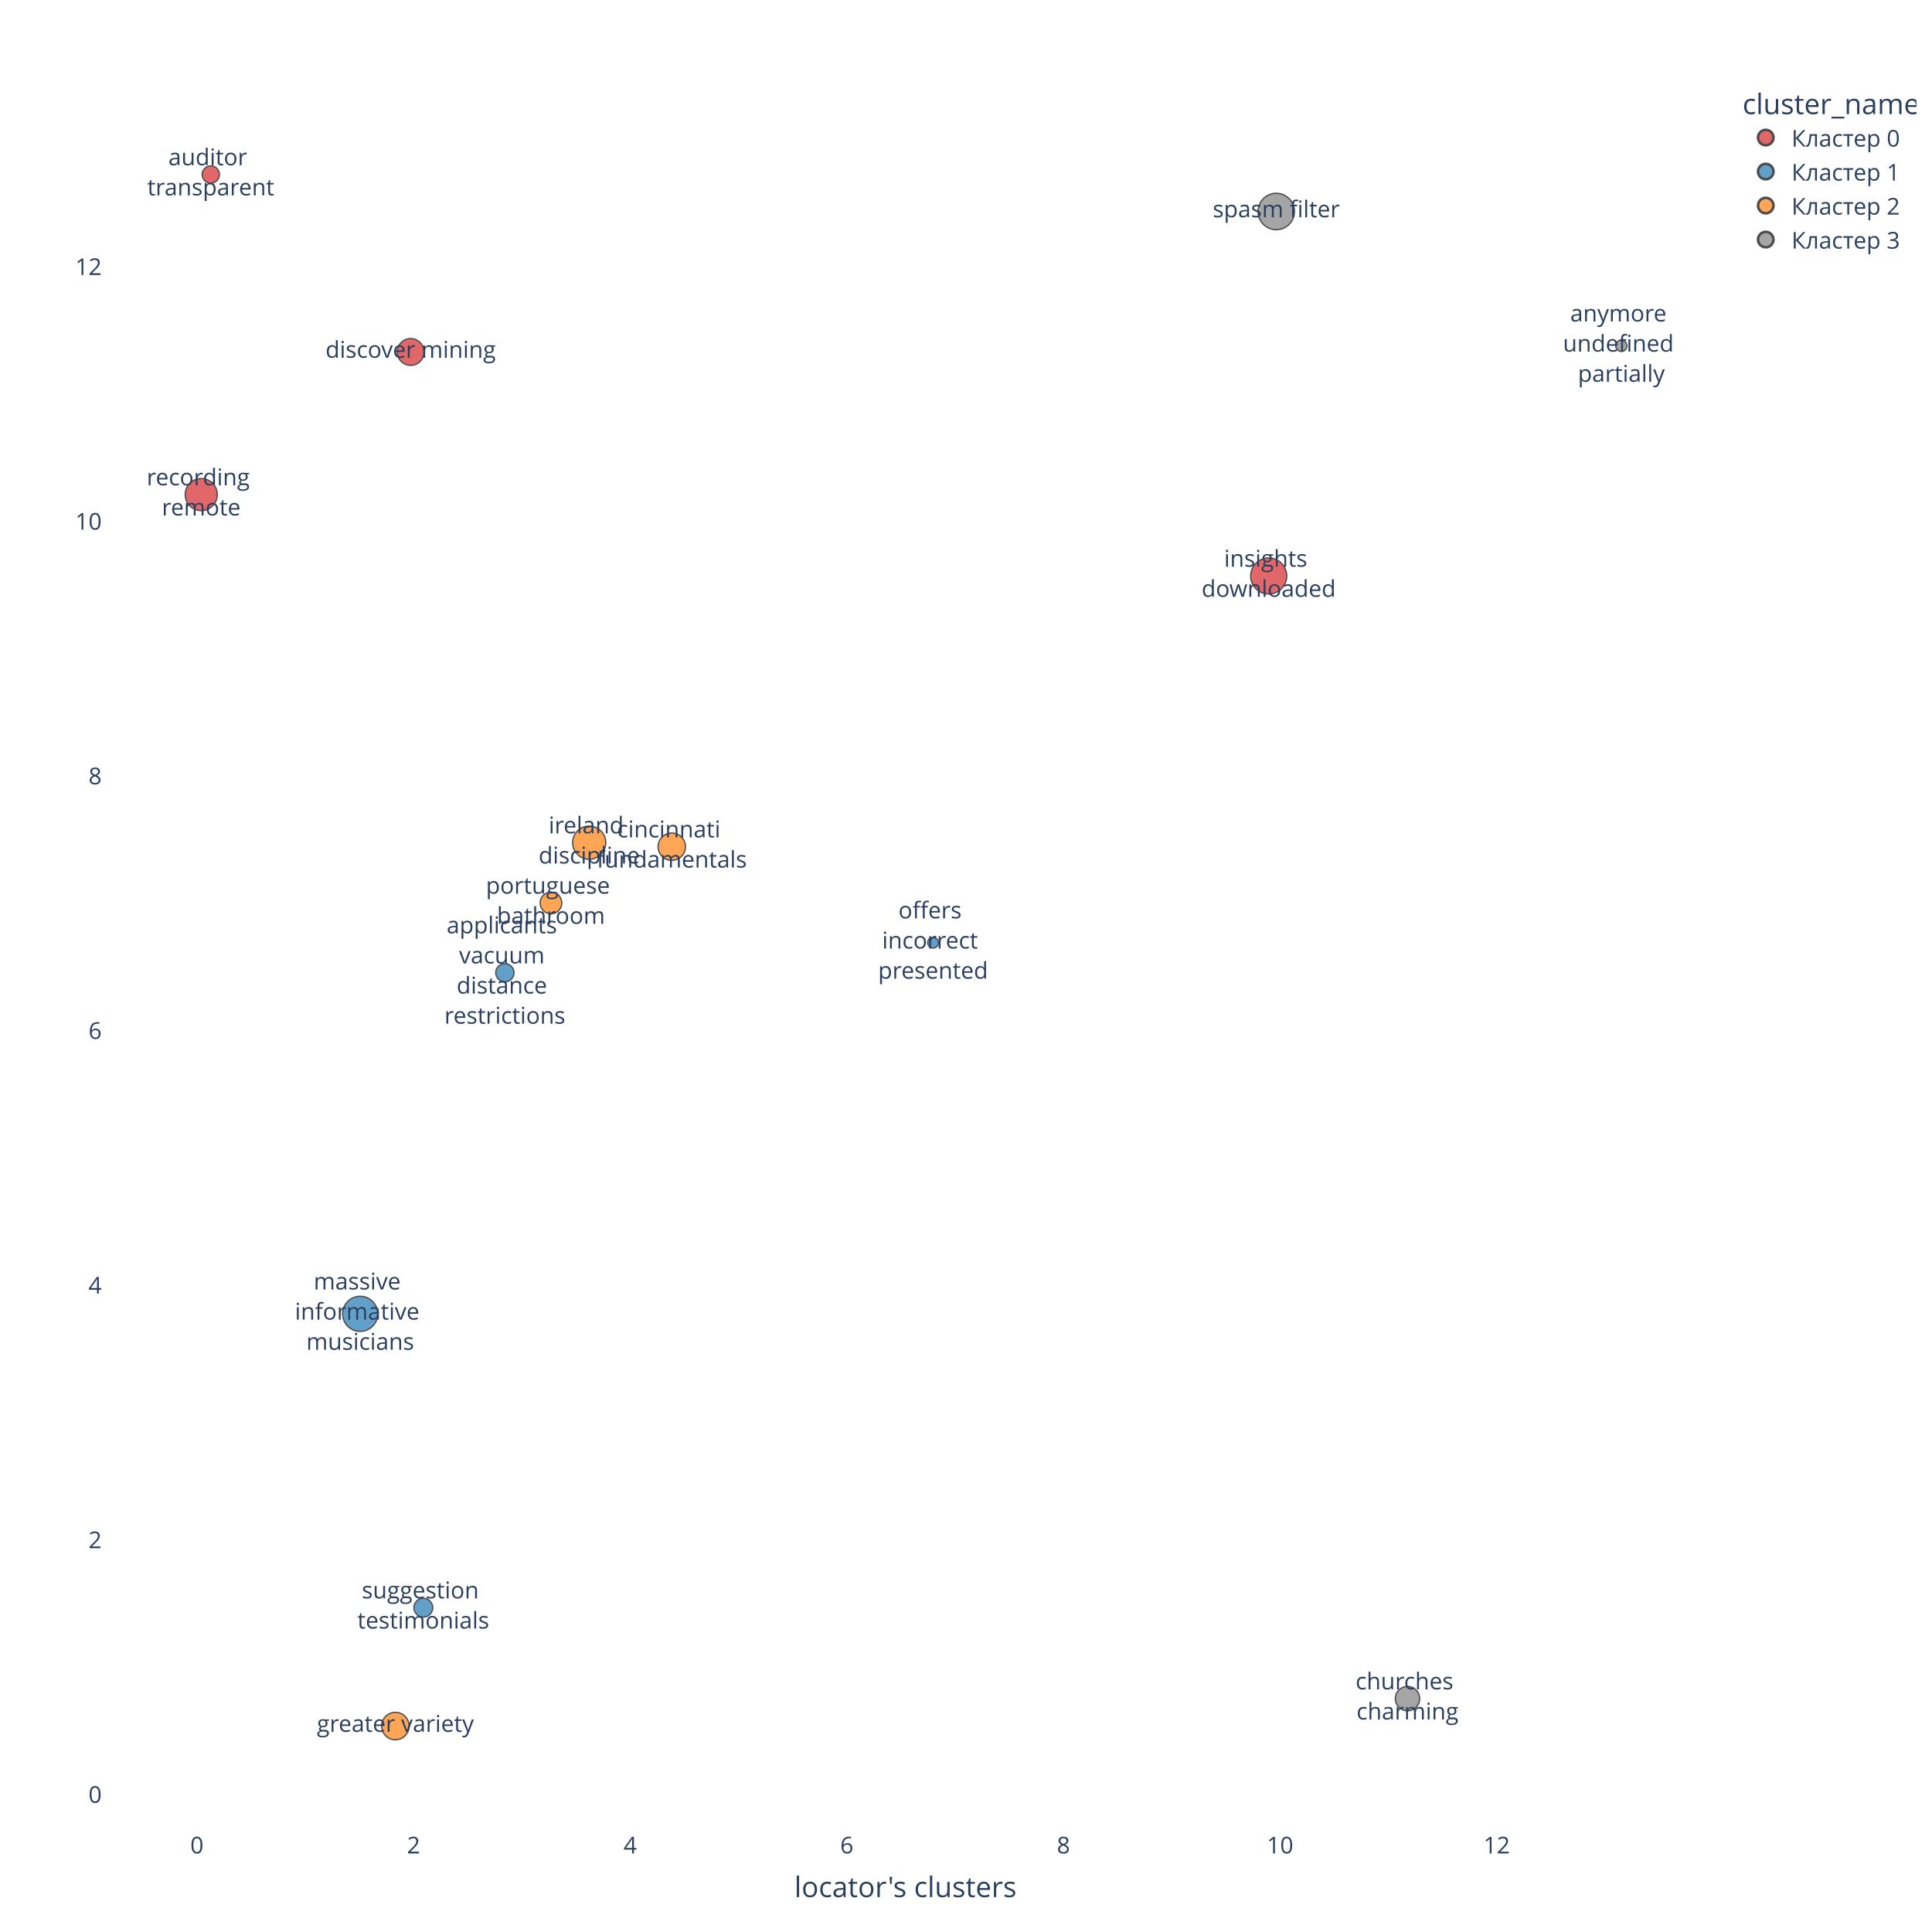
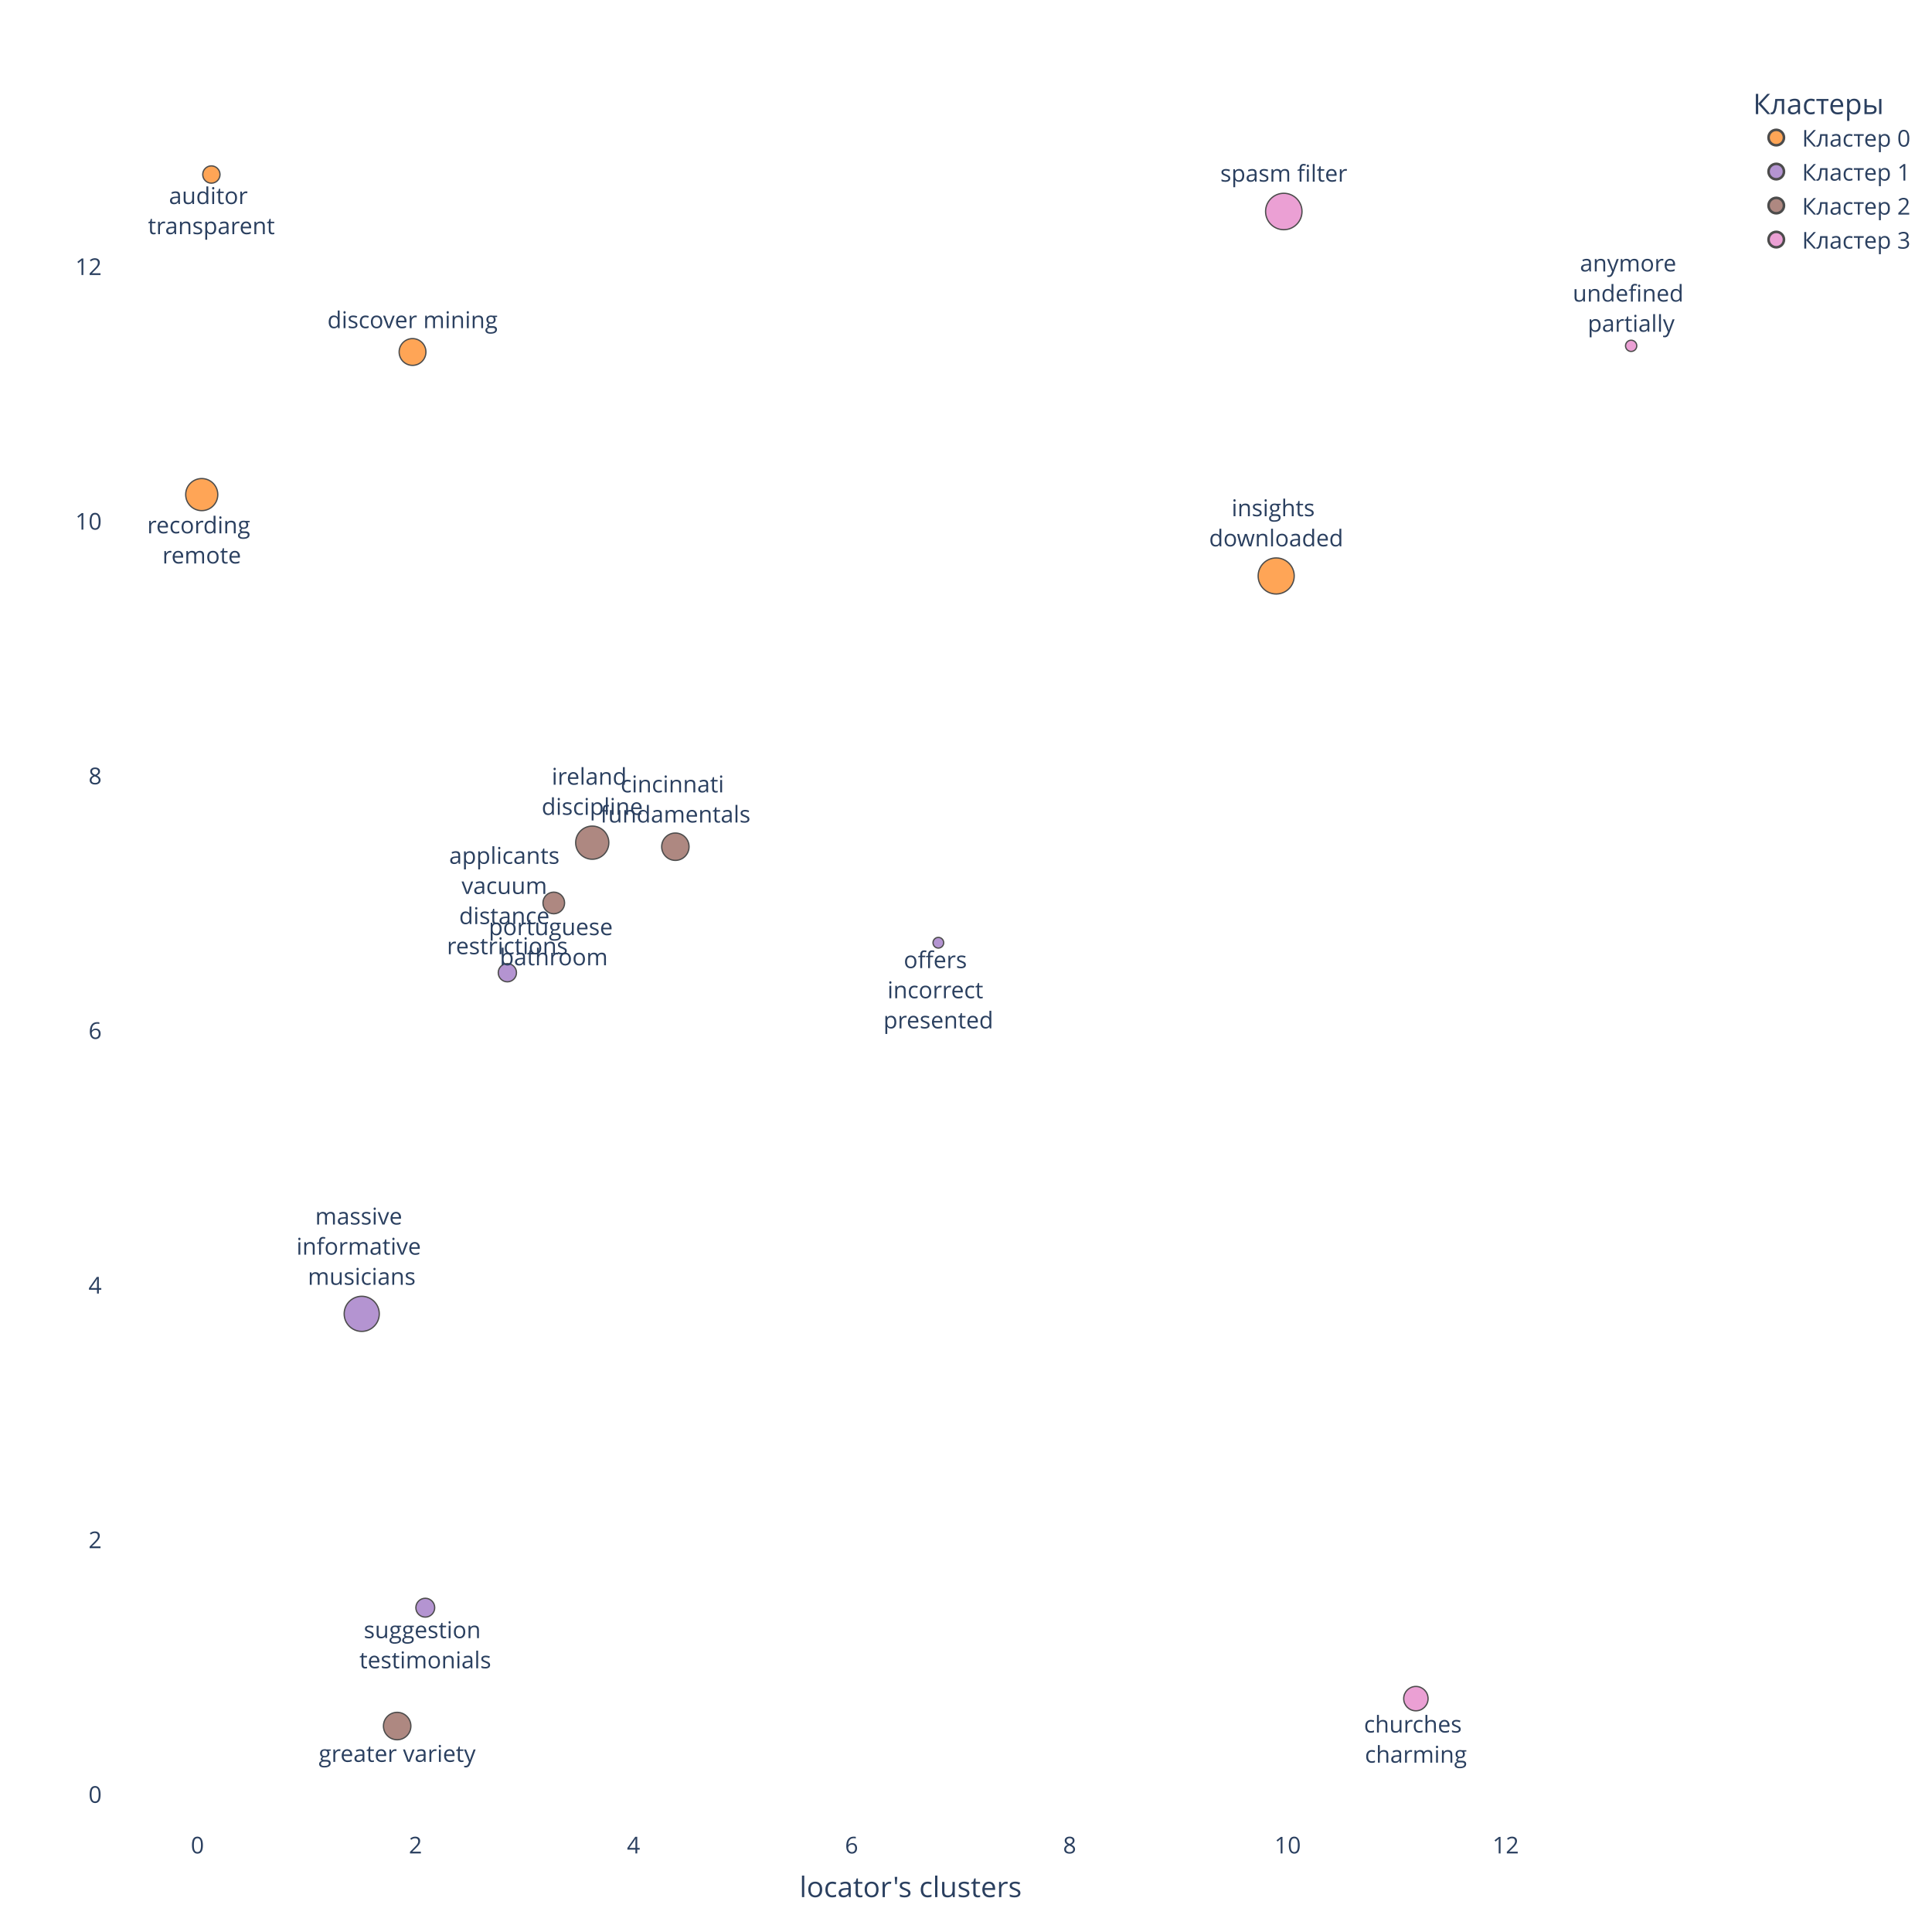
<svg xmlns="http://www.w3.org/2000/svg" class="main-svg" width="1500" height="1500" style="" viewBox="0 0 1500 1500">
  <rect x="0" y="0" width="1500" height="1500" style="fill: rgb(255, 255, 255); fill-opacity: 1;" />
-   <defs id="defs-ab2e9d">
+   <defs id="defs-fa1346">
    <g class="clips">
-       <clipPath id="clipab2e9dxyplot" class="plotclip">
-         <rect width="1246" height="1360" />
+       <clipPath id="clipfa1346xyplot" class="plotclip">
+         <rect width="1254" height="1360" />
      </clipPath>
-       <clipPath class="axesclip" id="clipab2e9dx">
-         <rect x="80" y="0" width="1246" height="1500" />
+       <clipPath class="axesclip" id="clipfa1346x">
+         <rect x="80" y="0" width="1254" height="1500" />
      </clipPath>
-       <clipPath class="axesclip" id="clipab2e9dy">
+       <clipPath class="axesclip" id="clipfa1346y">
        <rect x="0" y="60" width="1500" height="1360" />
      </clipPath>
-       <clipPath class="axesclip" id="clipab2e9dxy">
-         <rect x="80" y="60" width="1246" height="1360" />
+       <clipPath class="axesclip" id="clipfa1346xy">
+         <rect x="80" y="60" width="1254" height="1360" />
      </clipPath>
    </g>
    <g class="gradients" />
    <g class="patterns" />
  </defs>
  <g class="bglayer" />
  <g class="layer-below">
    <g class="imagelayer" />
    <g class="shapelayer" />
  </g>
  <g class="cartesianlayer">
    <g class="subplot xy">
      <g class="layer-subplot">
        <g class="shapelayer" />
        <g class="imagelayer" />
      </g>
      <g class="minor-gridlayer">
        <g class="x" />
        <g class="y" />
      </g>
      <g class="gridlayer">
        <g class="x">
-           <path class="xgrid crisp" transform="translate(321.1,0)" d="M0,60v1360" style="stroke: rgb(255, 255, 255); stroke-opacity: 1; stroke-width: 1px;" />
-           <path class="xgrid crisp" transform="translate(489.29,0)" d="M0,60v1360" style="stroke: rgb(255, 255, 255); stroke-opacity: 1; stroke-width: 1px;" />
-           <path class="xgrid crisp" transform="translate(657.48,0)" d="M0,60v1360" style="stroke: rgb(255, 255, 255); stroke-opacity: 1; stroke-width: 1px;" />
-           <path class="xgrid crisp" transform="translate(825.67,0)" d="M0,60v1360" style="stroke: rgb(255, 255, 255); stroke-opacity: 1; stroke-width: 1px;" />
-           <path class="xgrid crisp" transform="translate(993.86,0)" d="M0,60v1360" style="stroke: rgb(255, 255, 255); stroke-opacity: 1; stroke-width: 1px;" />
-           <path class="xgrid crisp" transform="translate(1162.05,0)" d="M0,60v1360" style="stroke: rgb(255, 255, 255); stroke-opacity: 1; stroke-width: 1px;" />
+           <path class="xgrid crisp" transform="translate(322.58,0)" d="M0,60v1360" style="stroke: rgb(255, 255, 255); stroke-opacity: 1; stroke-width: 1px;" />
+           <path class="xgrid crisp" transform="translate(491.87,0)" d="M0,60v1360" style="stroke: rgb(255, 255, 255); stroke-opacity: 1; stroke-width: 1px;" />
+           <path class="xgrid crisp" transform="translate(661.16,0)" d="M0,60v1360" style="stroke: rgb(255, 255, 255); stroke-opacity: 1; stroke-width: 1px;" />
+           <path class="xgrid crisp" transform="translate(830.45,0)" d="M0,60v1360" style="stroke: rgb(255, 255, 255); stroke-opacity: 1; stroke-width: 1px;" />
+           <path class="xgrid crisp" transform="translate(999.73,0)" d="M0,60v1360" style="stroke: rgb(255, 255, 255); stroke-opacity: 1; stroke-width: 1px;" />
+           <path class="xgrid crisp" transform="translate(1169.02,0)" d="M0,60v1360" style="stroke: rgb(255, 255, 255); stroke-opacity: 1; stroke-width: 1px;" />
        </g>
        <g class="y">
-           <path class="ygrid crisp" transform="translate(0,1195.71)" d="M80,0h1246" style="stroke: rgb(255, 255, 255); stroke-opacity: 1; stroke-width: 1px;" />
-           <path class="ygrid crisp" transform="translate(0,998.01)" d="M80,0h1246" style="stroke: rgb(255, 255, 255); stroke-opacity: 1; stroke-width: 1px;" />
-           <path class="ygrid crisp" transform="translate(0,800.31)" d="M80,0h1246" style="stroke: rgb(255, 255, 255); stroke-opacity: 1; stroke-width: 1px;" />
-           <path class="ygrid crisp" transform="translate(0,602.61)" d="M80,0h1246" style="stroke: rgb(255, 255, 255); stroke-opacity: 1; stroke-width: 1px;" />
-           <path class="ygrid crisp" transform="translate(0,404.91)" d="M80,0h1246" style="stroke: rgb(255, 255, 255); stroke-opacity: 1; stroke-width: 1px;" />
-           <path class="ygrid crisp" transform="translate(0,207.22)" d="M80,0h1246" style="stroke: rgb(255, 255, 255); stroke-opacity: 1; stroke-width: 1px;" />
+           <path class="ygrid crisp" transform="translate(0,1195.71)" d="M80,0h1254" style="stroke: rgb(255, 255, 255); stroke-opacity: 1; stroke-width: 1px;" />
+           <path class="ygrid crisp" transform="translate(0,998.01)" d="M80,0h1254" style="stroke: rgb(255, 255, 255); stroke-opacity: 1; stroke-width: 1px;" />
+           <path class="ygrid crisp" transform="translate(0,800.31)" d="M80,0h1254" style="stroke: rgb(255, 255, 255); stroke-opacity: 1; stroke-width: 1px;" />
+           <path class="ygrid crisp" transform="translate(0,602.61)" d="M80,0h1254" style="stroke: rgb(255, 255, 255); stroke-opacity: 1; stroke-width: 1px;" />
+           <path class="ygrid crisp" transform="translate(0,404.91)" d="M80,0h1254" style="stroke: rgb(255, 255, 255); stroke-opacity: 1; stroke-width: 1px;" />
+           <path class="ygrid crisp" transform="translate(0,207.22)" d="M80,0h1254" style="stroke: rgb(255, 255, 255); stroke-opacity: 1; stroke-width: 1px;" />
        </g>
      </g>
      <g class="zerolinelayer">
-         <path class="xzl zl crisp" transform="translate(152.91,0)" d="M0,60v1360" style="stroke: rgb(255, 255, 255); stroke-opacity: 1; stroke-width: 2px;" />
-         <path class="yzl zl crisp" transform="translate(0,1393.41)" d="M80,0h1246" style="stroke: rgb(255, 255, 255); stroke-opacity: 1; stroke-width: 2px;" />
+         <path class="xzl zl crisp" transform="translate(153.29,0)" d="M0,60v1360" style="stroke: rgb(255, 255, 255); stroke-opacity: 1; stroke-width: 2px;" />
+         <path class="yzl zl crisp" transform="translate(0,1393.41)" d="M80,0h1254" style="stroke: rgb(255, 255, 255); stroke-opacity: 1; stroke-width: 2px;" />
      </g>
      <path class="xlines-below" />
      <path class="ylines-below" />
      <g class="overlines-below" />
      <g class="xaxislayer-below" />
      <g class="yaxislayer-below" />
      <g class="overaxes-below" />
-       <g class="plot" transform="translate(80,60)" clip-path="url(#clipab2e9dxyplot)">
+       <g class="plot" transform="translate(80,60)" clip-path="url(#clipfa1346xyplot)">
        <g class="scatterlayer mlayer">
-           <g class="trace scatter trace9d54e7" style="stroke-miterlimit: 2; opacity: 1;">
+           <g class="trace scatter trace980d68" style="stroke-miterlimit: 2; opacity: 1;">
            <g class="fills" />
            <g class="errorbars" />
            <g class="lines" />
            <g class="points">
-               <path class="point" transform="translate(905.02,387.18)" d="M14,0A14,14 0 1,1 0,-14A14,14 0 0,1 14,0Z" style="opacity: 0.7; stroke-width: 1px; fill: rgb(214, 39, 40); fill-opacity: 1; stroke: rgb(0, 0, 0); stroke-opacity: 1;" />
-               <path class="point" transform="translate(76.23,324)" d="M12.46,0A12.46,12.46 0 1,1 0,-12.46A12.46,12.46 0 0,1 12.46,0Z" style="opacity: 0.7; stroke-width: 1px; fill: rgb(214, 39, 40); fill-opacity: 1; stroke: rgb(0, 0, 0); stroke-opacity: 1;" />
-               <path class="point" transform="translate(238.83,213.27)" d="M10.4,0A10.4,10.4 0 1,1 0,-10.4A10.4,10.4 0 0,1 10.4,0Z" style="opacity: 0.7; stroke-width: 1px; fill: rgb(214, 39, 40); fill-opacity: 1; stroke: rgb(0, 0, 0); stroke-opacity: 1;" />
-               <path class="point" transform="translate(83.66,75.5)" d="M6.71,0A6.71,6.71 0 1,1 0,-6.71A6.71,6.71 0 0,1 6.71,0Z" style="opacity: 0.7; stroke-width: 1px; fill: rgb(214, 39, 40); fill-opacity: 1; stroke: rgb(0, 0, 0); stroke-opacity: 1;" />
+               <path class="point" transform="translate(910.83,387.18)" d="M14,0A14,14 0 1,1 0,-14A14,14 0 0,1 14,0Z" style="opacity: 0.7; stroke-width: 1px; fill: rgb(255, 127, 14); fill-opacity: 1; stroke: rgb(0, 0, 0); stroke-opacity: 1;" />
+               <path class="point" transform="translate(76.63,324)" d="M12.46,0A12.46,12.46 0 1,1 0,-12.46A12.46,12.46 0 0,1 12.46,0Z" style="opacity: 0.7; stroke-width: 1px; fill: rgb(255, 127, 14); fill-opacity: 1; stroke: rgb(0, 0, 0); stroke-opacity: 1;" />
+               <path class="point" transform="translate(240.29,213.27)" d="M10.4,0A10.4,10.4 0 1,1 0,-10.4A10.4,10.4 0 0,1 10.4,0Z" style="opacity: 0.7; stroke-width: 1px; fill: rgb(255, 127, 14); fill-opacity: 1; stroke: rgb(0, 0, 0); stroke-opacity: 1;" />
+               <path class="point" transform="translate(84.11,75.5)" d="M6.71,0A6.71,6.71 0 1,1 0,-6.71A6.71,6.71 0 0,1 6.71,0Z" style="opacity: 0.7; stroke-width: 1px; fill: rgb(255, 127, 14); fill-opacity: 1; stroke: rgb(0, 0, 0); stroke-opacity: 1;" />
            </g>
            <g class="text">
-               <g class="textpoint" transform="translate(0,-7.2)">
-                 <text x="905.02" y="387.18" text-anchor="middle" style="font-family: 'Open Sans', verdana, arial, sans-serif; font-size: 18px; fill: rgb(42, 63, 95); fill-opacity: 1; white-space: pre;">
-                   <tspan class="line" dy="0em" x="905.02" y="387.18">insights</tspan>
-                   <tspan class="line" dy="1.3em" x="905.02" y="387.18">downloaded</tspan>
-                 </text>
-               </g>
-               <g class="textpoint" transform="translate(0,-7.2)">
-                 <text x="76.23" y="324" text-anchor="middle" style="font-family: 'Open Sans', verdana, arial, sans-serif; font-size: 18px; fill: rgb(42, 63, 95); fill-opacity: 1; white-space: pre;">
-                   <tspan class="line" dy="0em" x="76.23" y="324">recording</tspan>
-                   <tspan class="line" dy="1.3em" x="76.23" y="324">remote</tspan>
-                 </text>
-               </g>
-               <g class="textpoint" transform="translate(0,4.5)">
-                 <text x="238.83" y="213.27" text-anchor="middle" style="font-family: 'Open Sans', verdana, arial, sans-serif; font-size: 18px; fill: rgb(42, 63, 95); fill-opacity: 1; white-space: pre;">discover mining</text>
-               </g>
-               <g class="textpoint" transform="translate(0,-7.2)">
-                 <text x="83.66" y="75.5" text-anchor="middle" style="font-family: 'Open Sans', verdana, arial, sans-serif; font-size: 18px; fill: rgb(42, 63, 95); fill-opacity: 1; white-space: pre;">
-                   <tspan class="line" dy="0em" x="83.66" y="75.5">auditor</tspan>
-                   <tspan class="line" dy="1.3em" x="83.66" y="75.5">transparent</tspan>
-                 </text>
-               </g>
-             </g>
-           </g>
-           <g class="trace scatter trace3a9d0d" style="stroke-miterlimit: 2; opacity: 1;">
+               <g class="textpoint" transform="translate(0,-46.39704)">
+                 <text x="910.83" y="387.18" text-anchor="middle" style="font-family: 'Open Sans', verdana, arial, sans-serif; font-size: 18px; fill: rgb(42, 63, 95); fill-opacity: 1; white-space: pre;">
+                   <tspan class="line" dy="0em" x="910.83" y="387.18">insights</tspan>
+                   <tspan class="line" dy="1.3em" x="910.83" y="387.18">downloaded</tspan>
+                 </text>
+               </g>
+               <g class="textpoint" transform="translate(0,30.07593)">
+                 <text x="76.63" y="324" text-anchor="middle" style="font-family: 'Open Sans', verdana, arial, sans-serif; font-size: 18px; fill: rgb(42, 63, 95); fill-opacity: 1; white-space: pre;">
+                   <tspan class="line" dy="0em" x="76.63" y="324">recording</tspan>
+                   <tspan class="line" dy="1.3em" x="76.63" y="324">remote</tspan>
+                 </text>
+               </g>
+               <g class="textpoint" transform="translate(0,-18.50157)">
+                 <text x="240.29" y="213.27" text-anchor="middle" style="font-family: 'Open Sans', verdana, arial, sans-serif; font-size: 18px; fill: rgb(42, 63, 95); fill-opacity: 1; white-space: pre;">discover mining</text>
+               </g>
+               <g class="textpoint" transform="translate(0,22.88999)">
+                 <text x="84.11" y="75.5" text-anchor="middle" style="font-family: 'Open Sans', verdana, arial, sans-serif; font-size: 18px; fill: rgb(42, 63, 95); fill-opacity: 1; white-space: pre;">
+                   <tspan class="line" dy="0em" x="84.11" y="75.5">auditor</tspan>
+                   <tspan class="line" dy="1.3em" x="84.11" y="75.5">transparent</tspan>
+                 </text>
+               </g>
+             </g>
+           </g>
+           <g class="trace scatter trace4c82ba" style="stroke-miterlimit: 2; opacity: 1;">
            <g class="fills" />
            <g class="errorbars" />
            <g class="lines" />
            <g class="points">
-               <path class="point" transform="translate(199.64,960.06)" d="M13.63,0A13.63,13.63 0 1,1 0,-13.63A13.63,13.63 0 0,1 13.63,0Z" style="opacity: 0.7; stroke-width: 1px; fill: rgb(31, 119, 180); fill-opacity: 1; stroke: rgb(0, 0, 0); stroke-opacity: 1;" />
-               <path class="point" transform="translate(248.66,1188.2)" d="M7.32,0A7.32,7.32 0 1,1 0,-7.32A7.32,7.32 0 0,1 7.32,0Z" style="opacity: 0.7; stroke-width: 1px; fill: rgb(31, 119, 180); fill-opacity: 1; stroke: rgb(0, 0, 0); stroke-opacity: 1;" />
-               <path class="point" transform="translate(311.98,695.21)" d="M7.08,0A7.08,7.08 0 1,1 0,-7.08A7.08,7.08 0 0,1 7.08,0Z" style="opacity: 0.7; stroke-width: 1px; fill: rgb(31, 119, 180); fill-opacity: 1; stroke: rgb(0, 0, 0); stroke-opacity: 1;" />
-               <path class="point" transform="translate(644.42,671.94)" d="M4.15,0A4.15,4.15 0 1,1 0,-4.15A4.15,4.15 0 0,1 4.15,0Z" style="opacity: 0.7; stroke-width: 1px; fill: rgb(31, 119, 180); fill-opacity: 1; stroke: rgb(0, 0, 0); stroke-opacity: 1;" />
+               <path class="point" transform="translate(200.84,960.06)" d="M13.63,0A13.63,13.63 0 1,1 0,-13.63A13.63,13.63 0 0,1 13.63,0Z" style="opacity: 0.7; stroke-width: 1px; fill: rgb(148, 103, 189); fill-opacity: 1; stroke: rgb(0, 0, 0); stroke-opacity: 1;" />
+               <path class="point" transform="translate(250.19,1188.2)" d="M7.32,0A7.32,7.32 0 1,1 0,-7.32A7.32,7.32 0 0,1 7.32,0Z" style="opacity: 0.7; stroke-width: 1px; fill: rgb(148, 103, 189); fill-opacity: 1; stroke: rgb(0, 0, 0); stroke-opacity: 1;" />
+               <path class="point" transform="translate(313.92,695.21)" d="M7.08,0A7.08,7.08 0 1,1 0,-7.08A7.08,7.08 0 0,1 7.08,0Z" style="opacity: 0.7; stroke-width: 1px; fill: rgb(148, 103, 189); fill-opacity: 1; stroke: rgb(0, 0, 0); stroke-opacity: 1;" />
+               <path class="point" transform="translate(648.53,671.94)" d="M4.15,0A4.15,4.15 0 1,1 0,-4.15A4.15,4.15 0 0,1 4.15,0Z" style="opacity: 0.7; stroke-width: 1px; fill: rgb(148, 103, 189); fill-opacity: 1; stroke: rgb(0, 0, 0); stroke-opacity: 1;" />
            </g>
            <g class="text">
-               <g class="textpoint" transform="translate(0,-18.9)">
-                 <text x="199.64" y="960.06" text-anchor="middle" style="font-family: 'Open Sans', verdana, arial, sans-serif; font-size: 18px; fill: rgb(42, 63, 95); fill-opacity: 1; white-space: pre;">
-                   <tspan class="line" dy="0em" x="199.64" y="960.06">massive</tspan>
-                   <tspan class="line" dy="1.3em" x="199.64" y="960.06">informative</tspan>
-                   <tspan class="line" dy="2.6em" x="199.64" y="960.06">musicians</tspan>
-                 </text>
-               </g>
-               <g class="textpoint" transform="translate(0,-7.2)">
-                 <text x="248.66" y="1188.2" text-anchor="middle" style="font-family: 'Open Sans', verdana, arial, sans-serif; font-size: 18px; fill: rgb(42, 63, 95); fill-opacity: 1; white-space: pre;">
-                   <tspan class="line" dy="0em" x="248.66" y="1188.2">suggestion</tspan>
-                   <tspan class="line" dy="1.3em" x="248.66" y="1188.2">testimonials</tspan>
-                 </text>
-               </g>
-               <g class="textpoint" transform="translate(0,-30.6)">
-                 <text x="311.98" y="695.21" text-anchor="middle" style="font-family: 'Open Sans', verdana, arial, sans-serif; font-size: 18px; fill: rgb(42, 63, 95); fill-opacity: 1; white-space: pre;">
-                   <tspan class="line" dy="0em" x="311.98" y="695.21">applicants</tspan>
-                   <tspan class="line" dy="1.3em" x="311.98" y="695.21">vacuum</tspan>
-                   <tspan class="line" dy="2.6em" x="311.98" y="695.21">distance</tspan>
-                   <tspan class="line" dy="3.9em" x="311.98" y="695.21">restrictions</tspan>
-                 </text>
-               </g>
-               <g class="textpoint" transform="translate(0,-18.9)">
-                 <text x="644.42" y="671.94" text-anchor="middle" style="font-family: 'Open Sans', verdana, arial, sans-serif; font-size: 18px; fill: rgb(42, 63, 95); fill-opacity: 1; white-space: pre;">
-                   <tspan class="line" dy="0em" x="644.42" y="671.94">offers</tspan>
-                   <tspan class="line" dy="1.3em" x="644.42" y="671.94">incorrect</tspan>
-                   <tspan class="line" dy="2.6em" x="644.42" y="671.94">presented</tspan>
-                 </text>
-               </g>
-             </g>
-           </g>
-           <g class="trace scatter trace9e0eb6" style="stroke-miterlimit: 2; opacity: 1;">
+               <g class="textpoint" transform="translate(0,-69.34199)">
+                 <text x="200.84" y="960.06" text-anchor="middle" style="font-family: 'Open Sans', verdana, arial, sans-serif; font-size: 18px; fill: rgb(42, 63, 95); fill-opacity: 1; white-space: pre;">
+                   <tspan class="line" dy="0em" x="200.84" y="960.06">massive</tspan>
+                   <tspan class="line" dy="1.3em" x="200.84" y="960.06">informative</tspan>
+                   <tspan class="line" dy="2.6em" x="200.84" y="960.06">musicians</tspan>
+                 </text>
+               </g>
+               <g class="textpoint" transform="translate(0,23.65249)">
+                 <text x="250.19" y="1188.2" text-anchor="middle" style="font-family: 'Open Sans', verdana, arial, sans-serif; font-size: 18px; fill: rgb(42, 63, 95); fill-opacity: 1; white-space: pre;">
+                   <tspan class="line" dy="0em" x="250.19" y="1188.2">suggestion</tspan>
+                   <tspan class="line" dy="1.3em" x="250.19" y="1188.2">testimonials</tspan>
+                 </text>
+               </g>
+               <g class="textpoint" transform="translate(0,-84.55537)">
+                 <text x="313.92" y="695.21" text-anchor="middle" style="font-family: 'Open Sans', verdana, arial, sans-serif; font-size: 18px; fill: rgb(42, 63, 95); fill-opacity: 1; white-space: pre;">
+                   <tspan class="line" dy="0em" x="313.92" y="695.21">applicants</tspan>
+                   <tspan class="line" dy="1.3em" x="313.92" y="695.21">vacuum</tspan>
+                   <tspan class="line" dy="2.6em" x="313.92" y="695.21">distance</tspan>
+                   <tspan class="line" dy="3.9em" x="313.92" y="695.21">restrictions</tspan>
+                 </text>
+               </g>
+               <g class="textpoint" transform="translate(0,19.6884)">
+                 <text x="648.53" y="671.94" text-anchor="middle" style="font-family: 'Open Sans', verdana, arial, sans-serif; font-size: 18px; fill: rgb(42, 63, 95); fill-opacity: 1; white-space: pre;">
+                   <tspan class="line" dy="0em" x="648.53" y="671.94">offers</tspan>
+                   <tspan class="line" dy="1.3em" x="648.53" y="671.94">incorrect</tspan>
+                   <tspan class="line" dy="2.6em" x="648.53" y="671.94">presented</tspan>
+                 </text>
+               </g>
+             </g>
+           </g>
+           <g class="trace scatter tracea0941b" style="stroke-miterlimit: 2; opacity: 1;">
            <g class="fills" />
            <g class="errorbars" />
            <g class="lines" />
            <g class="points">
-               <path class="point" transform="translate(377.46,594.24)" d="M12.87,0A12.87,12.87 0 1,1 0,-12.87A12.87,12.87 0 0,1 12.87,0Z" style="opacity: 0.7; stroke-width: 1px; fill: rgb(255, 127, 14); fill-opacity: 1; stroke: rgb(0, 0, 0); stroke-opacity: 1;" />
-               <path class="point" transform="translate(226.97,1280.1)" d="M10.65,0A10.65,10.65 0 1,1 0,-10.65A10.65,10.65 0 0,1 10.65,0Z" style="opacity: 0.7; stroke-width: 1px; fill: rgb(255, 127, 14); fill-opacity: 1; stroke: rgb(0, 0, 0); stroke-opacity: 1;" />
-               <path class="point" transform="translate(441.57,597.38)" d="M10.62,0A10.62,10.62 0 1,1 0,-10.62A10.62,10.62 0 0,1 10.62,0Z" style="opacity: 0.7; stroke-width: 1px; fill: rgb(255, 127, 14); fill-opacity: 1; stroke: rgb(0, 0, 0); stroke-opacity: 1;" />
-               <path class="point" transform="translate(347.78,641.05)" d="M8.4,0A8.4,8.4 0 1,1 0,-8.4A8.4,8.4 0 0,1 8.4,0Z" style="opacity: 0.7; stroke-width: 1px; fill: rgb(255, 127, 14); fill-opacity: 1; stroke: rgb(0, 0, 0); stroke-opacity: 1;" />
+               <path class="point" transform="translate(379.82,594.24)" d="M12.87,0A12.87,12.87 0 1,1 0,-12.87A12.87,12.87 0 0,1 12.87,0Z" style="opacity: 0.7; stroke-width: 1px; fill: rgb(140, 86, 75); fill-opacity: 1; stroke: rgb(0, 0, 0); stroke-opacity: 1;" />
+               <path class="point" transform="translate(228.36,1280.1)" d="M10.65,0A10.65,10.65 0 1,1 0,-10.65A10.65,10.65 0 0,1 10.65,0Z" style="opacity: 0.7; stroke-width: 1px; fill: rgb(140, 86, 75); fill-opacity: 1; stroke: rgb(0, 0, 0); stroke-opacity: 1;" />
+               <path class="point" transform="translate(444.35,597.38)" d="M10.62,0A10.62,10.62 0 1,1 0,-10.62A10.62,10.62 0 0,1 10.62,0Z" style="opacity: 0.7; stroke-width: 1px; fill: rgb(140, 86, 75); fill-opacity: 1; stroke: rgb(0, 0, 0); stroke-opacity: 1;" />
+               <path class="point" transform="translate(349.95,641.05)" d="M8.4,0A8.4,8.4 0 1,1 0,-8.4A8.4,8.4 0 0,1 8.4,0Z" style="opacity: 0.7; stroke-width: 1px; fill: rgb(140, 86, 75); fill-opacity: 1; stroke: rgb(0, 0, 0); stroke-opacity: 1;" />
            </g>
            <g class="text">
-               <g class="textpoint" transform="translate(0,-7.2)">
-                 <text x="377.46" y="594.24" text-anchor="middle" style="font-family: 'Open Sans', verdana, arial, sans-serif; font-size: 18px; fill: rgb(42, 63, 95); fill-opacity: 1; white-space: pre;">
-                   <tspan class="line" dy="0em" x="377.46" y="594.24">ireland</tspan>
-                   <tspan class="line" dy="1.3em" x="377.46" y="594.24">discipline</tspan>
-                 </text>
-               </g>
-               <g class="textpoint" transform="translate(0,4.5)">
-                 <text x="226.97" y="1280.1" text-anchor="middle" style="font-family: 'Open Sans', verdana, arial, sans-serif; font-size: 18px; fill: rgb(42, 63, 95); fill-opacity: 1; white-space: pre;">greater variety</text>
-               </g>
-               <g class="textpoint" transform="translate(0,-7.2)">
-                 <text x="441.57" y="597.38" text-anchor="middle" style="font-family: 'Open Sans', verdana, arial, sans-serif; font-size: 18px; fill: rgb(42, 63, 95); fill-opacity: 1; white-space: pre;">
-                   <tspan class="line" dy="0em" x="441.57" y="597.38">cincinnati</tspan>
-                   <tspan class="line" dy="1.3em" x="441.57" y="597.38">fundamentals</tspan>
-                 </text>
-               </g>
-               <g class="textpoint" transform="translate(0,-7.2)">
-                 <text x="347.78" y="641.05" text-anchor="middle" style="font-family: 'Open Sans', verdana, arial, sans-serif; font-size: 18px; fill: rgb(42, 63, 95); fill-opacity: 1; white-space: pre;">
-                   <tspan class="line" dy="0em" x="347.78" y="641.05">portuguese</tspan>
-                   <tspan class="line" dy="1.3em" x="347.78" y="641.05">bathroom</tspan>
-                 </text>
-               </g>
-             </g>
-           </g>
-           <g class="trace scatter trace306363" style="stroke-miterlimit: 2; opacity: 1;">
+               <g class="textpoint" transform="translate(0,-44.98294)">
+                 <text x="379.82" y="594.24" text-anchor="middle" style="font-family: 'Open Sans', verdana, arial, sans-serif; font-size: 18px; fill: rgb(42, 63, 95); fill-opacity: 1; white-space: pre;">
+                   <tspan class="line" dy="0em" x="379.82" y="594.24">ireland</tspan>
+                   <tspan class="line" dy="1.3em" x="379.82" y="594.24">discipline</tspan>
+                 </text>
+               </g>
+               <g class="textpoint" transform="translate(0,27.80664)">
+                 <text x="228.36" y="1280.1" text-anchor="middle" style="font-family: 'Open Sans', verdana, arial, sans-serif; font-size: 18px; fill: rgb(42, 63, 95); fill-opacity: 1; white-space: pre;">greater variety</text>
+               </g>
+               <g class="textpoint" transform="translate(0,-42.17519)">
+                 <text x="444.35" y="597.38" text-anchor="middle" style="font-family: 'Open Sans', verdana, arial, sans-serif; font-size: 18px; fill: rgb(42, 63, 95); fill-opacity: 1; white-space: pre;">
+                   <tspan class="line" dy="0em" x="444.35" y="597.38">cincinnati</tspan>
+                   <tspan class="line" dy="1.3em" x="444.35" y="597.38">fundamentals</tspan>
+                 </text>
+               </g>
+               <g class="textpoint" transform="translate(0,24.99695)">
+                 <text x="349.95" y="641.05" text-anchor="middle" style="font-family: 'Open Sans', verdana, arial, sans-serif; font-size: 18px; fill: rgb(42, 63, 95); fill-opacity: 1; white-space: pre;">
+                   <tspan class="line" dy="0em" x="349.95" y="641.05">portuguese</tspan>
+                   <tspan class="line" dy="1.3em" x="349.95" y="641.05">bathroom</tspan>
+                 </text>
+               </g>
+             </g>
+           </g>
+           <g class="trace scatter tracef86512" style="stroke-miterlimit: 2; opacity: 1;">
            <g class="fills" />
            <g class="errorbars" />
            <g class="lines" />
            <g class="points">
-               <path class="point" transform="translate(910.88,104.2)" d="M14.14,0A14.14,14.14 0 1,1 0,-14.14A14.14,14.14 0 0,1 14.14,0Z" style="opacity: 0.7; stroke-width: 1px; fill: rgb(127, 127, 127); fill-opacity: 1; stroke: rgb(0, 0, 0); stroke-opacity: 1;" />
-               <path class="point" transform="translate(1012.77,1258.81)" d="M9.46,0A9.46,9.46 0 1,1 0,-9.46A9.46,9.46 0 0,1 9.46,0Z" style="opacity: 0.7; stroke-width: 1px; fill: rgb(127, 127, 127); fill-opacity: 1; stroke: rgb(0, 0, 0); stroke-opacity: 1;" />
-               <path class="point" transform="translate(1178.82,208.5)" d="M4.36,0A4.36,4.36 0 1,1 0,-4.36A4.36,4.36 0 0,1 4.36,0Z" style="opacity: 0.7; stroke-width: 1px; fill: rgb(127, 127, 127); fill-opacity: 1; stroke: rgb(0, 0, 0); stroke-opacity: 1;" />
+               <path class="point" transform="translate(916.73,104.2)" d="M14.14,0A14.14,14.14 0 1,1 0,-14.14A14.14,14.14 0 0,1 14.14,0Z" style="opacity: 0.7; stroke-width: 1px; fill: rgb(227, 119, 194); fill-opacity: 1; stroke: rgb(0, 0, 0); stroke-opacity: 1;" />
+               <path class="point" transform="translate(1019.29,1258.81)" d="M9.46,0A9.46,9.46 0 1,1 0,-9.46A9.46,9.46 0 0,1 9.46,0Z" style="opacity: 0.7; stroke-width: 1px; fill: rgb(227, 119, 194); fill-opacity: 1; stroke: rgb(0, 0, 0); stroke-opacity: 1;" />
+               <path class="point" transform="translate(1186.42,208.5)" d="M4.36,0A4.36,4.36 0 1,1 0,-4.36A4.36,4.36 0 0,1 4.36,0Z" style="opacity: 0.7; stroke-width: 1px; fill: rgb(227, 119, 194); fill-opacity: 1; stroke: rgb(0, 0, 0); stroke-opacity: 1;" />
            </g>
            <g class="text">
-               <g class="textpoint" transform="translate(0,4.5)">
-                 <text x="910.88" y="104.2" text-anchor="middle" style="font-family: 'Open Sans', verdana, arial, sans-serif; font-size: 18px; fill: rgb(42, 63, 95); fill-opacity: 1; white-space: pre;">spasm filter</text>
-               </g>
-               <g class="textpoint" transform="translate(0,-7.2)">
-                 <text x="1012.77" y="1258.81" text-anchor="middle" style="font-family: 'Open Sans', verdana, arial, sans-serif; font-size: 18px; fill: rgb(42, 63, 95); fill-opacity: 1; white-space: pre;">
-                   <tspan class="line" dy="0em" x="1012.77" y="1258.81">churches</tspan>
-                   <tspan class="line" dy="1.3em" x="1012.77" y="1258.81">charming</tspan>
-                 </text>
-               </g>
-               <g class="textpoint" transform="translate(0,-18.9)">
-                 <text x="1178.82" y="208.5" text-anchor="middle" style="font-family: 'Open Sans', verdana, arial, sans-serif; font-size: 18px; fill: rgb(42, 63, 95); fill-opacity: 1; white-space: pre;">
-                   <tspan class="line" dy="0em" x="1178.82" y="208.5">anymore</tspan>
-                   <tspan class="line" dy="1.3em" x="1178.82" y="208.5">undefined</tspan>
-                   <tspan class="line" dy="2.6em" x="1178.82" y="208.5">partially</tspan>
+               <g class="textpoint" transform="translate(0,-23.17767)">
+                 <text x="916.73" y="104.2" text-anchor="middle" style="font-family: 'Open Sans', verdana, arial, sans-serif; font-size: 18px; fill: rgb(42, 63, 95); fill-opacity: 1; white-space: pre;">spasm filter</text>
+               </g>
+               <g class="textpoint" transform="translate(0,26.32289)">
+                 <text x="1019.29" y="1258.81" text-anchor="middle" style="font-family: 'Open Sans', verdana, arial, sans-serif; font-size: 18px; fill: rgb(42, 63, 95); fill-opacity: 1; white-space: pre;">
+                   <tspan class="line" dy="0em" x="1019.29" y="1258.81">churches</tspan>
+                   <tspan class="line" dy="1.3em" x="1019.29" y="1258.81">charming</tspan>
+                 </text>
+               </g>
+               <g class="textpoint" transform="translate(0,-57.75545)">
+                 <text x="1186.42" y="208.5" text-anchor="middle" style="font-family: 'Open Sans', verdana, arial, sans-serif; font-size: 18px; fill: rgb(42, 63, 95); fill-opacity: 1; white-space: pre;">
+                   <tspan class="line" dy="0em" x="1186.42" y="208.5">anymore</tspan>
+                   <tspan class="line" dy="1.3em" x="1186.42" y="208.5">undefined</tspan>
+                   <tspan class="line" dy="2.6em" x="1186.42" y="208.5">partially</tspan>
                </text>
              </g>
            </g>
          </g>
        </g>
      </g>
      <g class="overplot" />
      <path class="xlines-above crisp" d="M0,0" style="fill: none;" />
      <path class="ylines-above crisp" d="M0,0" style="fill: none;" />
      <g class="overlines-above" />
      <g class="xaxislayer-above">
        <g class="xtick">
-           <text text-anchor="middle" x="0" y="1439" transform="translate(152.91,0)" style="font-family: 'Open Sans', verdana, arial, sans-serif; font-size: 18px; fill: rgb(42, 63, 95); fill-opacity: 1; white-space: pre; opacity: 1;">0</text>
-         </g>
-         <g class="xtick">
-           <text text-anchor="middle" x="0" y="1439" style="font-family: 'Open Sans', verdana, arial, sans-serif; font-size: 18px; fill: rgb(42, 63, 95); fill-opacity: 1; white-space: pre; opacity: 1;" transform="translate(321.1,0)">2</text>
-         </g>
-         <g class="xtick">
-           <text text-anchor="middle" x="0" y="1439" style="font-family: 'Open Sans', verdana, arial, sans-serif; font-size: 18px; fill: rgb(42, 63, 95); fill-opacity: 1; white-space: pre; opacity: 1;" transform="translate(489.29,0)">4</text>
-         </g>
-         <g class="xtick">
-           <text text-anchor="middle" x="0" y="1439" style="font-family: 'Open Sans', verdana, arial, sans-serif; font-size: 18px; fill: rgb(42, 63, 95); fill-opacity: 1; white-space: pre; opacity: 1;" transform="translate(657.48,0)">6</text>
-         </g>
-         <g class="xtick">
-           <text text-anchor="middle" x="0" y="1439" style="font-family: 'Open Sans', verdana, arial, sans-serif; font-size: 18px; fill: rgb(42, 63, 95); fill-opacity: 1; white-space: pre; opacity: 1;" transform="translate(825.67,0)">8</text>
-         </g>
-         <g class="xtick">
-           <text text-anchor="middle" x="0" y="1439" style="font-family: 'Open Sans', verdana, arial, sans-serif; font-size: 18px; fill: rgb(42, 63, 95); fill-opacity: 1; white-space: pre; opacity: 1;" transform="translate(993.86,0)">10</text>
-         </g>
-         <g class="xtick">
-           <text text-anchor="middle" x="0" y="1439" style="font-family: 'Open Sans', verdana, arial, sans-serif; font-size: 18px; fill: rgb(42, 63, 95); fill-opacity: 1; white-space: pre; opacity: 1;" transform="translate(1162.05,0)">12</text>
+           <text text-anchor="middle" x="0" y="1439" transform="translate(153.29,0)" style="font-family: 'Open Sans', verdana, arial, sans-serif; font-size: 18px; fill: rgb(42, 63, 95); fill-opacity: 1; white-space: pre; opacity: 1;">0</text>
+         </g>
+         <g class="xtick">
+           <text text-anchor="middle" x="0" y="1439" style="font-family: 'Open Sans', verdana, arial, sans-serif; font-size: 18px; fill: rgb(42, 63, 95); fill-opacity: 1; white-space: pre; opacity: 1;" transform="translate(322.58,0)">2</text>
+         </g>
+         <g class="xtick">
+           <text text-anchor="middle" x="0" y="1439" style="font-family: 'Open Sans', verdana, arial, sans-serif; font-size: 18px; fill: rgb(42, 63, 95); fill-opacity: 1; white-space: pre; opacity: 1;" transform="translate(491.87,0)">4</text>
+         </g>
+         <g class="xtick">
+           <text text-anchor="middle" x="0" y="1439" style="font-family: 'Open Sans', verdana, arial, sans-serif; font-size: 18px; fill: rgb(42, 63, 95); fill-opacity: 1; white-space: pre; opacity: 1;" transform="translate(661.16,0)">6</text>
+         </g>
+         <g class="xtick">
+           <text text-anchor="middle" x="0" y="1439" style="font-family: 'Open Sans', verdana, arial, sans-serif; font-size: 18px; fill: rgb(42, 63, 95); fill-opacity: 1; white-space: pre; opacity: 1;" transform="translate(830.45,0)">8</text>
+         </g>
+         <g class="xtick">
+           <text text-anchor="middle" x="0" y="1439" style="font-family: 'Open Sans', verdana, arial, sans-serif; font-size: 18px; fill: rgb(42, 63, 95); fill-opacity: 1; white-space: pre; opacity: 1;" transform="translate(999.73,0)">10</text>
+         </g>
+         <g class="xtick">
+           <text text-anchor="middle" x="0" y="1439" style="font-family: 'Open Sans', verdana, arial, sans-serif; font-size: 18px; fill: rgb(42, 63, 95); fill-opacity: 1; white-space: pre; opacity: 1;" transform="translate(1169.02,0)">12</text>
        </g>
      </g>
      <g class="yaxislayer-above">
        <g class="ytick">
          <text text-anchor="end" x="79" y="6.3" transform="translate(0,1393.41)" style="font-family: 'Open Sans', verdana, arial, sans-serif; font-size: 18px; fill: rgb(42, 63, 95); fill-opacity: 1; white-space: pre; opacity: 1;">0</text>
        </g>
        <g class="ytick">
          <text text-anchor="end" x="79" y="6.3" style="font-family: 'Open Sans', verdana, arial, sans-serif; font-size: 18px; fill: rgb(42, 63, 95); fill-opacity: 1; white-space: pre; opacity: 1;" transform="translate(0,1195.71)">2</text>
        </g>
        <g class="ytick">
          <text text-anchor="end" x="79" y="6.3" style="font-family: 'Open Sans', verdana, arial, sans-serif; font-size: 18px; fill: rgb(42, 63, 95); fill-opacity: 1; white-space: pre; opacity: 1;" transform="translate(0,998.01)">4</text>
        </g>
        <g class="ytick">
          <text text-anchor="end" x="79" y="6.3" style="font-family: 'Open Sans', verdana, arial, sans-serif; font-size: 18px; fill: rgb(42, 63, 95); fill-opacity: 1; white-space: pre; opacity: 1;" transform="translate(0,800.31)">6</text>
        </g>
        <g class="ytick">
          <text text-anchor="end" x="79" y="6.3" style="font-family: 'Open Sans', verdana, arial, sans-serif; font-size: 18px; fill: rgb(42, 63, 95); fill-opacity: 1; white-space: pre; opacity: 1;" transform="translate(0,602.61)">8</text>
        </g>
        <g class="ytick">
          <text text-anchor="end" x="79" y="6.3" style="font-family: 'Open Sans', verdana, arial, sans-serif; font-size: 18px; fill: rgb(42, 63, 95); fill-opacity: 1; white-space: pre; opacity: 1;" transform="translate(0,404.91)">10</text>
        </g>
        <g class="ytick">
          <text text-anchor="end" x="79" y="6.3" style="font-family: 'Open Sans', verdana, arial, sans-serif; font-size: 18px; fill: rgb(42, 63, 95); fill-opacity: 1; white-space: pre; opacity: 1;" transform="translate(0,207.22)">12</text>
        </g>
      </g>
      <g class="overaxes-above" />
    </g>
  </g>
  <g class="polarlayer" />
  <g class="smithlayer" />
  <g class="ternarylayer" />
  <g class="geolayer" />
  <g class="funnelarealayer" />
  <g class="pielayer" />
  <g class="iciclelayer" />
  <g class="treemaplayer" />
  <g class="sunburstlayer" />
  <g class="glimages" />
-   <defs id="topdefs-ab2e9d">
+   <defs id="topdefs-fa1346">
    <g class="clips" />
-     <clipPath id="legendab2e9d">
-       <rect width="137" height="145" x="0" y="0" />
+     <clipPath id="legendfa1346">
+       <rect width="129" height="145" x="0" y="0" />
    </clipPath>
  </defs>
  <g class="layer-above">
    <g class="imagelayer" />
    <g class="shapelayer" />
  </g>
  <g class="infolayer">
-     <g class="legend" pointer-events="all" transform="translate(1350.92,60)">
-       <rect class="bg" shape-rendering="crispEdges" width="137" height="145" x="0" y="0" style="stroke: rgb(68, 68, 68); stroke-opacity: 1; fill: rgb(255, 255, 255); fill-opacity: 1; stroke-width: 0px;" />
-       <g class="scrollbox" transform="" clip-path="url(#legendab2e9d)">
-         <text class="legendtitletext" text-anchor="start" x="2" y="28.6" style="font-family: 'Open Sans', verdana, arial, sans-serif; font-size: 22px; fill: rgb(42, 63, 95); fill-opacity: 1; white-space: pre;">cluster_name</text>
+     <g class="legend" pointer-events="all" transform="translate(1359.08,60)">
+       <rect class="bg" shape-rendering="crispEdges" width="129" height="145" x="0" y="0" style="stroke: rgb(68, 68, 68); stroke-opacity: 1; fill: rgb(255, 255, 255); fill-opacity: 1; stroke-width: 0px;" />
+       <g class="scrollbox" transform="" clip-path="url(#legendfa1346)">
+         <text class="legendtitletext" text-anchor="start" x="2" y="28.6" style="font-family: 'Open Sans', verdana, arial, sans-serif; font-size: 22px; fill: rgb(42, 63, 95); fill-opacity: 1; white-space: pre;">Кластеры</text>
        <g class="groups" transform="">
          <g class="traces" transform="translate(0,46.8)" style="opacity: 1;">
            <text class="legendtext" text-anchor="start" x="40" y="7.02" style="font-family: 'Open Sans', verdana, arial, sans-serif; font-size: 18px; fill: rgb(42, 63, 95); fill-opacity: 1; white-space: pre;">Кластер 0</text>
            <g class="layers" style="opacity: 1;">
              <g class="legendfill" />
              <g class="legendlines" />
              <g class="legendsymbols">
                <g class="legendpoints">
-                   <path class="scatterpts" transform="translate(20,0)" d="M6,0A6,6 0 1,1 0,-6A6,6 0 0,1 6,0Z" style="opacity: 0.7; stroke-width: 2px; fill: rgb(214, 39, 40); fill-opacity: 1; stroke: rgb(0, 0, 0); stroke-opacity: 1;" />
+                   <path class="scatterpts" transform="translate(20,0)" d="M6,0A6,6 0 1,1 0,-6A6,6 0 0,1 6,0Z" style="opacity: 0.7; stroke-width: 2px; fill: rgb(255, 127, 14); fill-opacity: 1; stroke: rgb(0, 0, 0); stroke-opacity: 1;" />
                </g>
              </g>
            </g>
            <rect class="legendtoggle" x="0" y="-13.2" width="123.078" height="26.4" style="fill: rgb(0, 0, 0); fill-opacity: 0;" />
          </g>
        </g>
        <g class="groups" transform="">
          <g class="traces" transform="translate(0,73.2)" style="opacity: 1;">
            <text class="legendtext" text-anchor="start" x="40" y="7.02" style="font-family: 'Open Sans', verdana, arial, sans-serif; font-size: 18px; fill: rgb(42, 63, 95); fill-opacity: 1; white-space: pre;">Кластер 1</text>
            <g class="layers" style="opacity: 1;">
              <g class="legendfill" />
              <g class="legendlines" />
              <g class="legendsymbols">
                <g class="legendpoints">
-                   <path class="scatterpts" transform="translate(20,0)" d="M6,0A6,6 0 1,1 0,-6A6,6 0 0,1 6,0Z" style="opacity: 0.7; stroke-width: 2px; fill: rgb(31, 119, 180); fill-opacity: 1; stroke: rgb(0, 0, 0); stroke-opacity: 1;" />
+                   <path class="scatterpts" transform="translate(20,0)" d="M6,0A6,6 0 1,1 0,-6A6,6 0 0,1 6,0Z" style="opacity: 0.7; stroke-width: 2px; fill: rgb(148, 103, 189); fill-opacity: 1; stroke: rgb(0, 0, 0); stroke-opacity: 1;" />
                </g>
              </g>
            </g>
            <rect class="legendtoggle" x="0" y="-13.2" width="123.078" height="26.4" style="fill: rgb(0, 0, 0); fill-opacity: 0;" />
          </g>
        </g>
        <g class="groups" transform="">
          <g class="traces" transform="translate(0,99.6)" style="opacity: 1;">
            <text class="legendtext" text-anchor="start" x="40" y="7.02" style="font-family: 'Open Sans', verdana, arial, sans-serif; font-size: 18px; fill: rgb(42, 63, 95); fill-opacity: 1; white-space: pre;">Кластер 2</text>
            <g class="layers" style="opacity: 1;">
              <g class="legendfill" />
              <g class="legendlines" />
              <g class="legendsymbols">
                <g class="legendpoints">
-                   <path class="scatterpts" transform="translate(20,0)" d="M6,0A6,6 0 1,1 0,-6A6,6 0 0,1 6,0Z" style="opacity: 0.7; stroke-width: 2px; fill: rgb(255, 127, 14); fill-opacity: 1; stroke: rgb(0, 0, 0); stroke-opacity: 1;" />
+                   <path class="scatterpts" transform="translate(20,0)" d="M6,0A6,6 0 1,1 0,-6A6,6 0 0,1 6,0Z" style="opacity: 0.7; stroke-width: 2px; fill: rgb(140, 86, 75); fill-opacity: 1; stroke: rgb(0, 0, 0); stroke-opacity: 1;" />
                </g>
              </g>
            </g>
            <rect class="legendtoggle" x="0" y="-13.2" width="123.078" height="26.4" style="fill: rgb(0, 0, 0); fill-opacity: 0;" />
          </g>
        </g>
        <g class="groups" transform="">
          <g class="traces" transform="translate(0,126)" style="opacity: 1;">
            <text class="legendtext" text-anchor="start" x="40" y="7.02" style="font-family: 'Open Sans', verdana, arial, sans-serif; font-size: 18px; fill: rgb(42, 63, 95); fill-opacity: 1; white-space: pre;">Кластер 3</text>
            <g class="layers" style="opacity: 1;">
              <g class="legendfill" />
              <g class="legendlines" />
              <g class="legendsymbols">
                <g class="legendpoints">
-                   <path class="scatterpts" transform="translate(20,0)" d="M6,0A6,6 0 1,1 0,-6A6,6 0 0,1 6,0Z" style="opacity: 0.7; stroke-width: 2px; fill: rgb(127, 127, 127); fill-opacity: 1; stroke: rgb(0, 0, 0); stroke-opacity: 1;" />
+                   <path class="scatterpts" transform="translate(20,0)" d="M6,0A6,6 0 1,1 0,-6A6,6 0 0,1 6,0Z" style="opacity: 0.7; stroke-width: 2px; fill: rgb(227, 119, 194); fill-opacity: 1; stroke: rgb(0, 0, 0); stroke-opacity: 1;" />
                </g>
              </g>
            </g>
            <rect class="legendtoggle" x="0" y="-13.2" width="123.078" height="26.4" style="fill: rgb(0, 0, 0); fill-opacity: 0;" />
          </g>
        </g>
      </g>
      <rect class="scrollbar" rx="20" ry="3" width="0" height="0" x="0" y="0" style="fill: rgb(128, 139, 164); fill-opacity: 1;" />
    </g>
    <g class="g-gtitle" />
    <g class="g-xtitle">
-       <text class="xtitle" x="703" y="1472.9" text-anchor="middle" style="font-family: 'Open Sans', verdana, arial, sans-serif; font-size: 22px; fill: rgb(42, 63, 95); opacity: 1; font-weight: normal; white-space: pre;">locator's  clusters</text>
+       <text class="xtitle" x="707" y="1472.9" text-anchor="middle" style="font-family: 'Open Sans', verdana, arial, sans-serif; font-size: 22px; fill: rgb(42, 63, 95); opacity: 1; font-weight: normal; white-space: pre;">locator's  clusters</text>
    </g>
    <g class="g-ytitle" />
  </g>
</svg>
